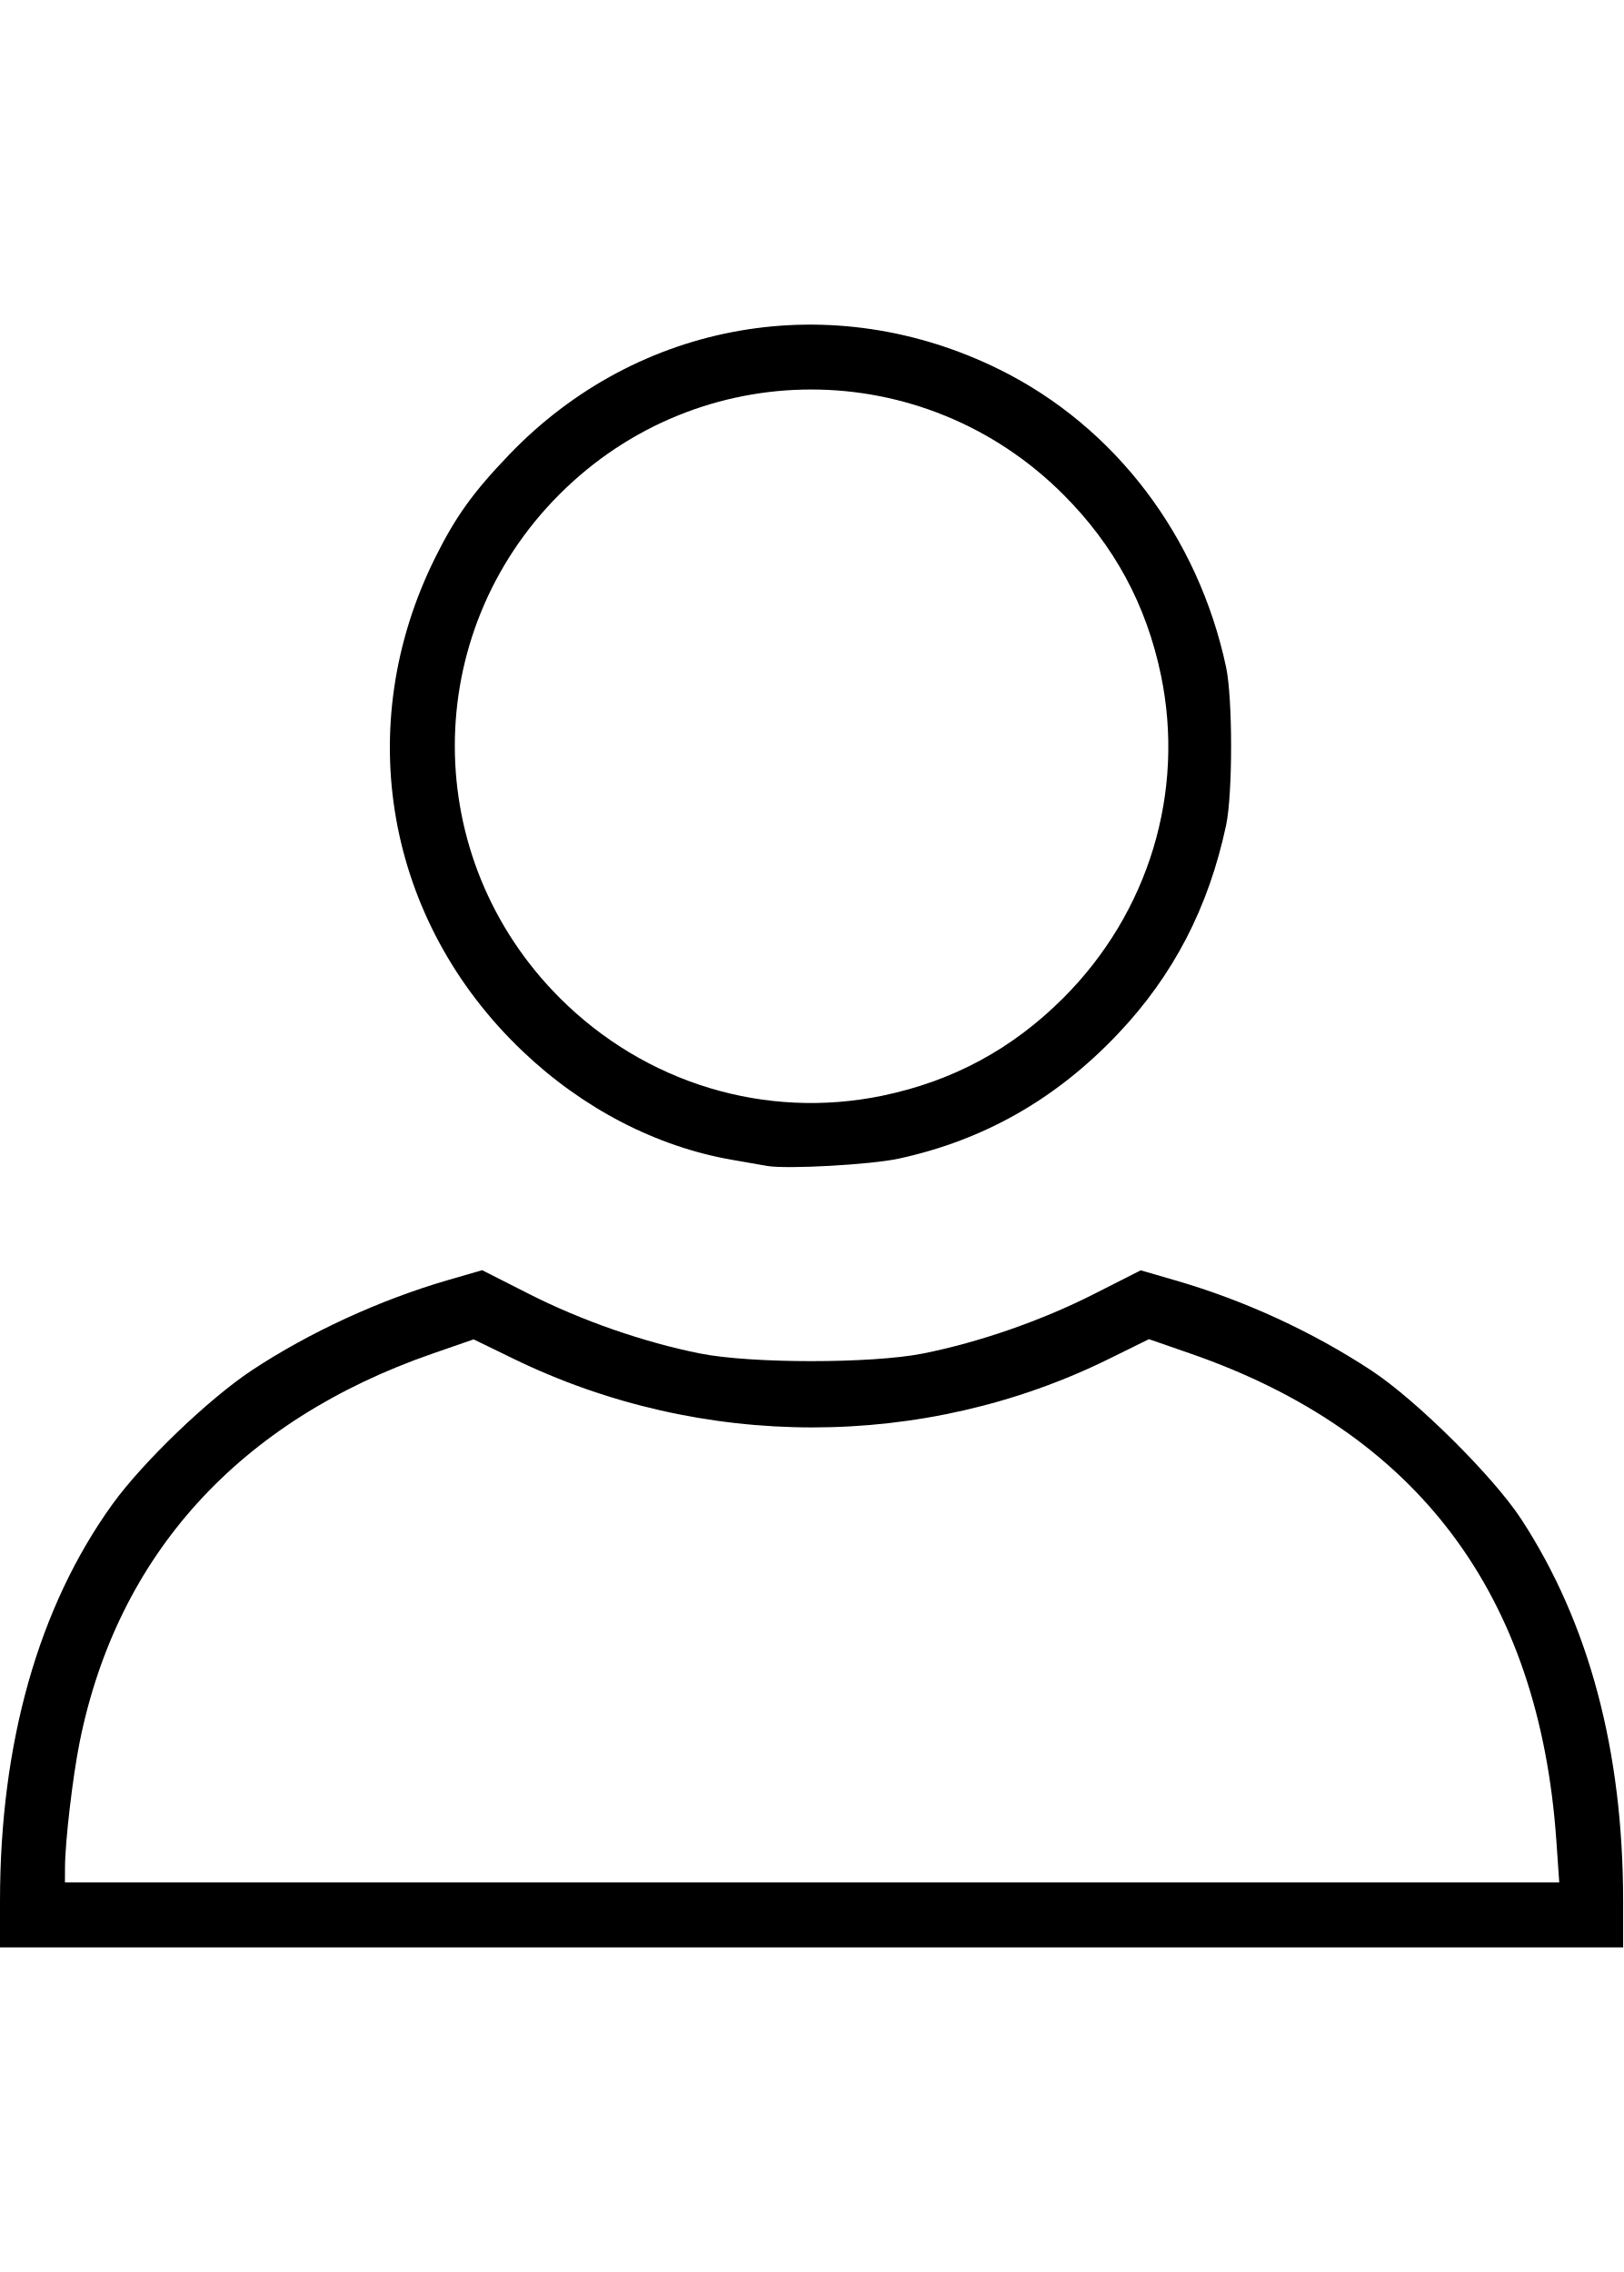
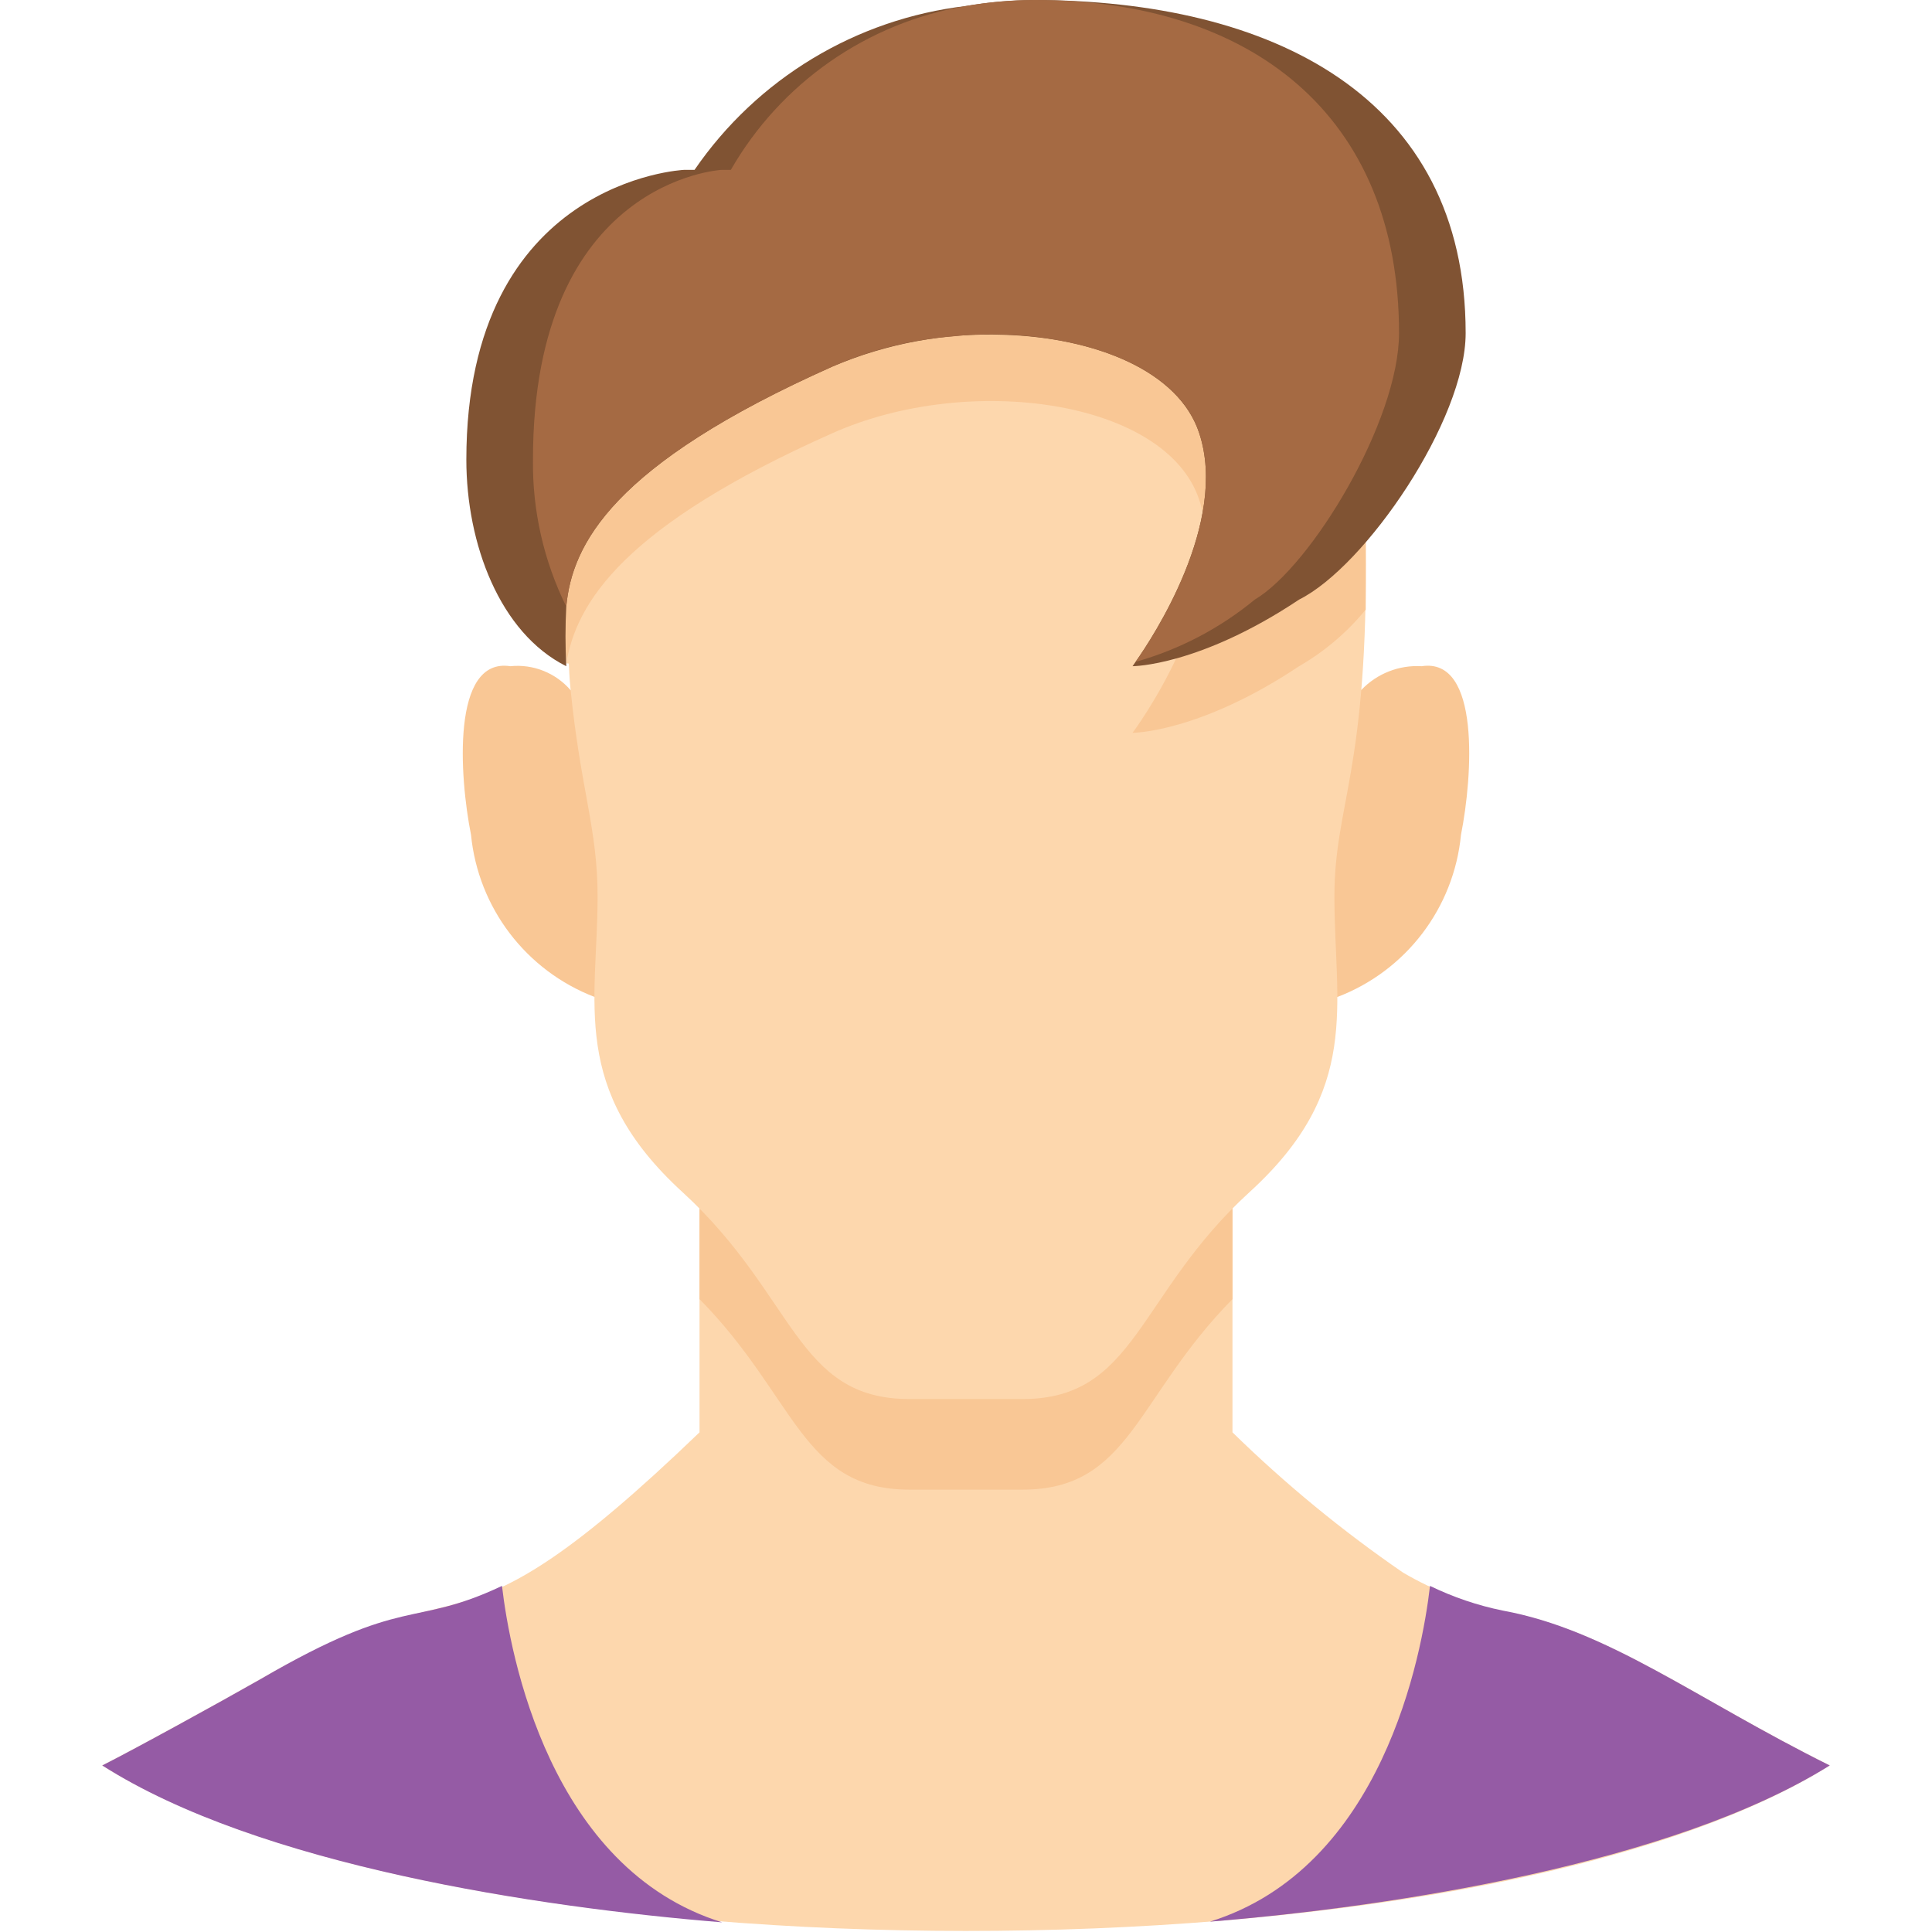
- <svg xmlns="http://www.w3.org/2000/svg" id="svg2" version="1.1" width="400" height="559.898" viewBox="0 0 400 559.898">
-   <defs id="defs6" />
-   <path style="fill:#000000" d="m 0,468.504 c 0,-38.977 9.497,-72.517 27.688,-97.781 7.464,-10.366 23.715,-25.979 34.394,-33.042 14.163,-9.367 31.613,-17.385 48.465,-22.268 l 8.273,-2.397 11.659,5.913 c 12.839,6.512 28.192,11.851 42.022,14.613 12.622,2.521 42.378,2.521 55,0 13.82,-2.76 29.18,-8.099 41.988,-14.595 l 11.624,-5.896 8.573,2.485 c 17,4.929 33.732,12.626 48.315,22.227 11.066,7.285 30.065,26.144 36.908,36.635 16.677,25.569 25.092,57.127 25.092,94.106 l 0,11.394 -200,0 -200,0 0,-11.394 z M 383.546,453.648 C 379.333,392.916 349.319,352.964 293.32,333.545 l -10.18,-3.53 -9.82,4.846 c -45.667,22.536 -100.374,22.541 -146.712,0.013 l -9.892,-4.809 -10.108,3.505 c -47.715,16.546 -77.697,49.572 -86.996,95.829 -1.696,8.433 -3.565,24.428 -3.594,30.75 l -0.017,3.75 184.129,0 184.129,0 -0.711,-10.25 z M 189,287.319 c -1.375,-0.244 -5.2,-0.912 -8.5,-1.484 -18.755,-3.253 -36.877,-12.646 -51.763,-26.829 -33.685,-32.096 -42.151,-80.034 -21.477,-121.607 5.018,-10.09 9.322,-16.082 18.201,-25.338 31.804,-33.155 79.727,-41.432 121.039,-20.905 28.291,14.057 48.773,41.013 55.652,73.243 1.652,7.738 1.652,31.262 0,39 -4.329,20.28 -12.981,36.96 -26.652,51.38 -15.238,16.073 -32.966,26.166 -54,30.742 -6.926,1.507 -27.671,2.654 -32.5,1.798 z m 28.5,-17.313 c 17.335,-3.596 31.98,-11.51 44.538,-24.068 21.068,-21.068 30.044,-50.731 24.068,-79.538 -3.596,-17.335 -11.51,-31.98 -24.068,-44.538 -34.475,-34.475 -89.703,-34.504 -124.142,-0.065 -34.439,34.439 -34.41,89.667 0.065,124.142 21.069,21.069 50.729,30.044 79.538,24.068 z" id="path4266" />
+ <svg xmlns="http://www.w3.org/2000/svg" height="512" viewBox="0 0 52 58" width="512">
+   <g id="002---Male-User" fill="none">
+     <path id="Shape" d="m51.93 53c-10.57 6.64-41.33 6.61-51.86 0 .88-.44 3.54-1.9 4.75-2.59 6.41-3.71 5.53-.05 13.18-7.41v-6.68h16v6.68c1.582 1.548 3.295 2.956 5.12 4.21.931.546 1.944.938 3 1.16 3.16.56 5.78 2.63 9.81 4.63z" fill="#fdd7ad" />
+     <path id="Shape" d="m34 35v4c-2.9 2.94-3.07 5.72-6.3 5.72h-3.4c-3.23 0-3.4-2.78-6.3-5.72v-4z" fill="#f9c795" />
+     <path id="Shape" d="m18.68 57.71c-5.53-.45-13.91-1.71-18.61-4.71.88-.44 3.54-1.9 4.75-2.59 4.39-2.56 4.54-1.52 7.25-2.8.24 2.06 1.43 8.49 6.61 10.1z" fill="#955ba5" />
+     <path id="Shape" d="m51.93 53c-4.7 2.94-13.08 4.24-18.61 4.69 5.18-1.61 6.37-8 6.61-10.08.693.337 1.425.586 2.18.74 3.17.58 5.79 2.65 9.82 4.65z" fill="#955ba5" />
+     <path id="Shape" d="m37.87 20.71c.47-.491 1.132-.751 1.81-.71 1.77-.27 1.53 3.3 1.18 5.06-.212 2.196-1.649 4.083-3.71 4.87h-22.3c-2.058-.791-3.494-2.676-3.71-4.87-.35-1.75-.59-5.33 1.18-5.06.685-.07 1.36.199 1.81.72z" fill="#f9c795" />
+     <path id="Shape" d="m37.06 26.92c0 3.28.82 5.8-2.55 8.87s-3.4 6.21-6.81 6.21h-3.4c-3.41 0-3.41-3.1-6.81-6.21s-2.55-5.69-2.55-8.87c0-2.05-.5-3.16-.81-6.21-.09-.9 0-.79-.13-.79 0-2-2.89-7 6-10.92 4.09-1.82 11-5 12-2s6 6 6 9.3c.08 6.88-.94 7.83-.94 10.62z" fill="#fdd7ad" />
+     <path id="Shape" d="m38 18.3c-.558.683-1.236 1.259-2 1.7-3 2-5 2-5 2s3-4 2-7-6.91-3.82-11-2c-6.3 2.8-7.7 5.1-8 6.92 0-2-2.89-7 6-10.92 4.09-1.82 11-5 12-2s6 6 6 9.3z" fill="#f9c795" />
+     <path id="Shape" d="m41 10c0 2.61-3 7-5 8-3 2-5 2-5 2l.09-.13c.51-.72 2.8-4.19 1.91-6.87-.61-1.85-3.1-2.87-5.88-2.95-1.756-.062-3.503.262-5.12.95-6.63 2.95-7.83 5.35-8 7.21-.031.596-.031 1.194 0 1.79-2-1-3-3.68-3-6.2 0-8.4 6.53-8.7 6.53-8.7h.32c1.879-2.739 4.851-4.533 8.15-4.92.661-.111 1.33-.172 2-.18 7.19 0 13 2.9 13 10z" fill="#805333" />
+     <path id="Shape" d="m39 10c0 2.64-2.64 7-4.33 8-1.051.865-2.27 1.502-3.58 1.87.51-.72 2.8-4.19 1.91-6.87-.82-2.49-4.82-3.2-7.41-2.9-1.238.099-2.451.403-3.59.9-6.63 2.95-7.83 5.35-8 7.21-.676-1.371-1.019-2.882-1-4.41 0-8.4 5.66-8.7 5.66-8.7h.28c1.501-2.612 4.09-4.416 7.06-4.92.683-.12 1.376-.18 2.07-.18 6.46 0 10.93 3.43 10.93 10z" fill="#a56a43" />
+   </g>
</svg>
